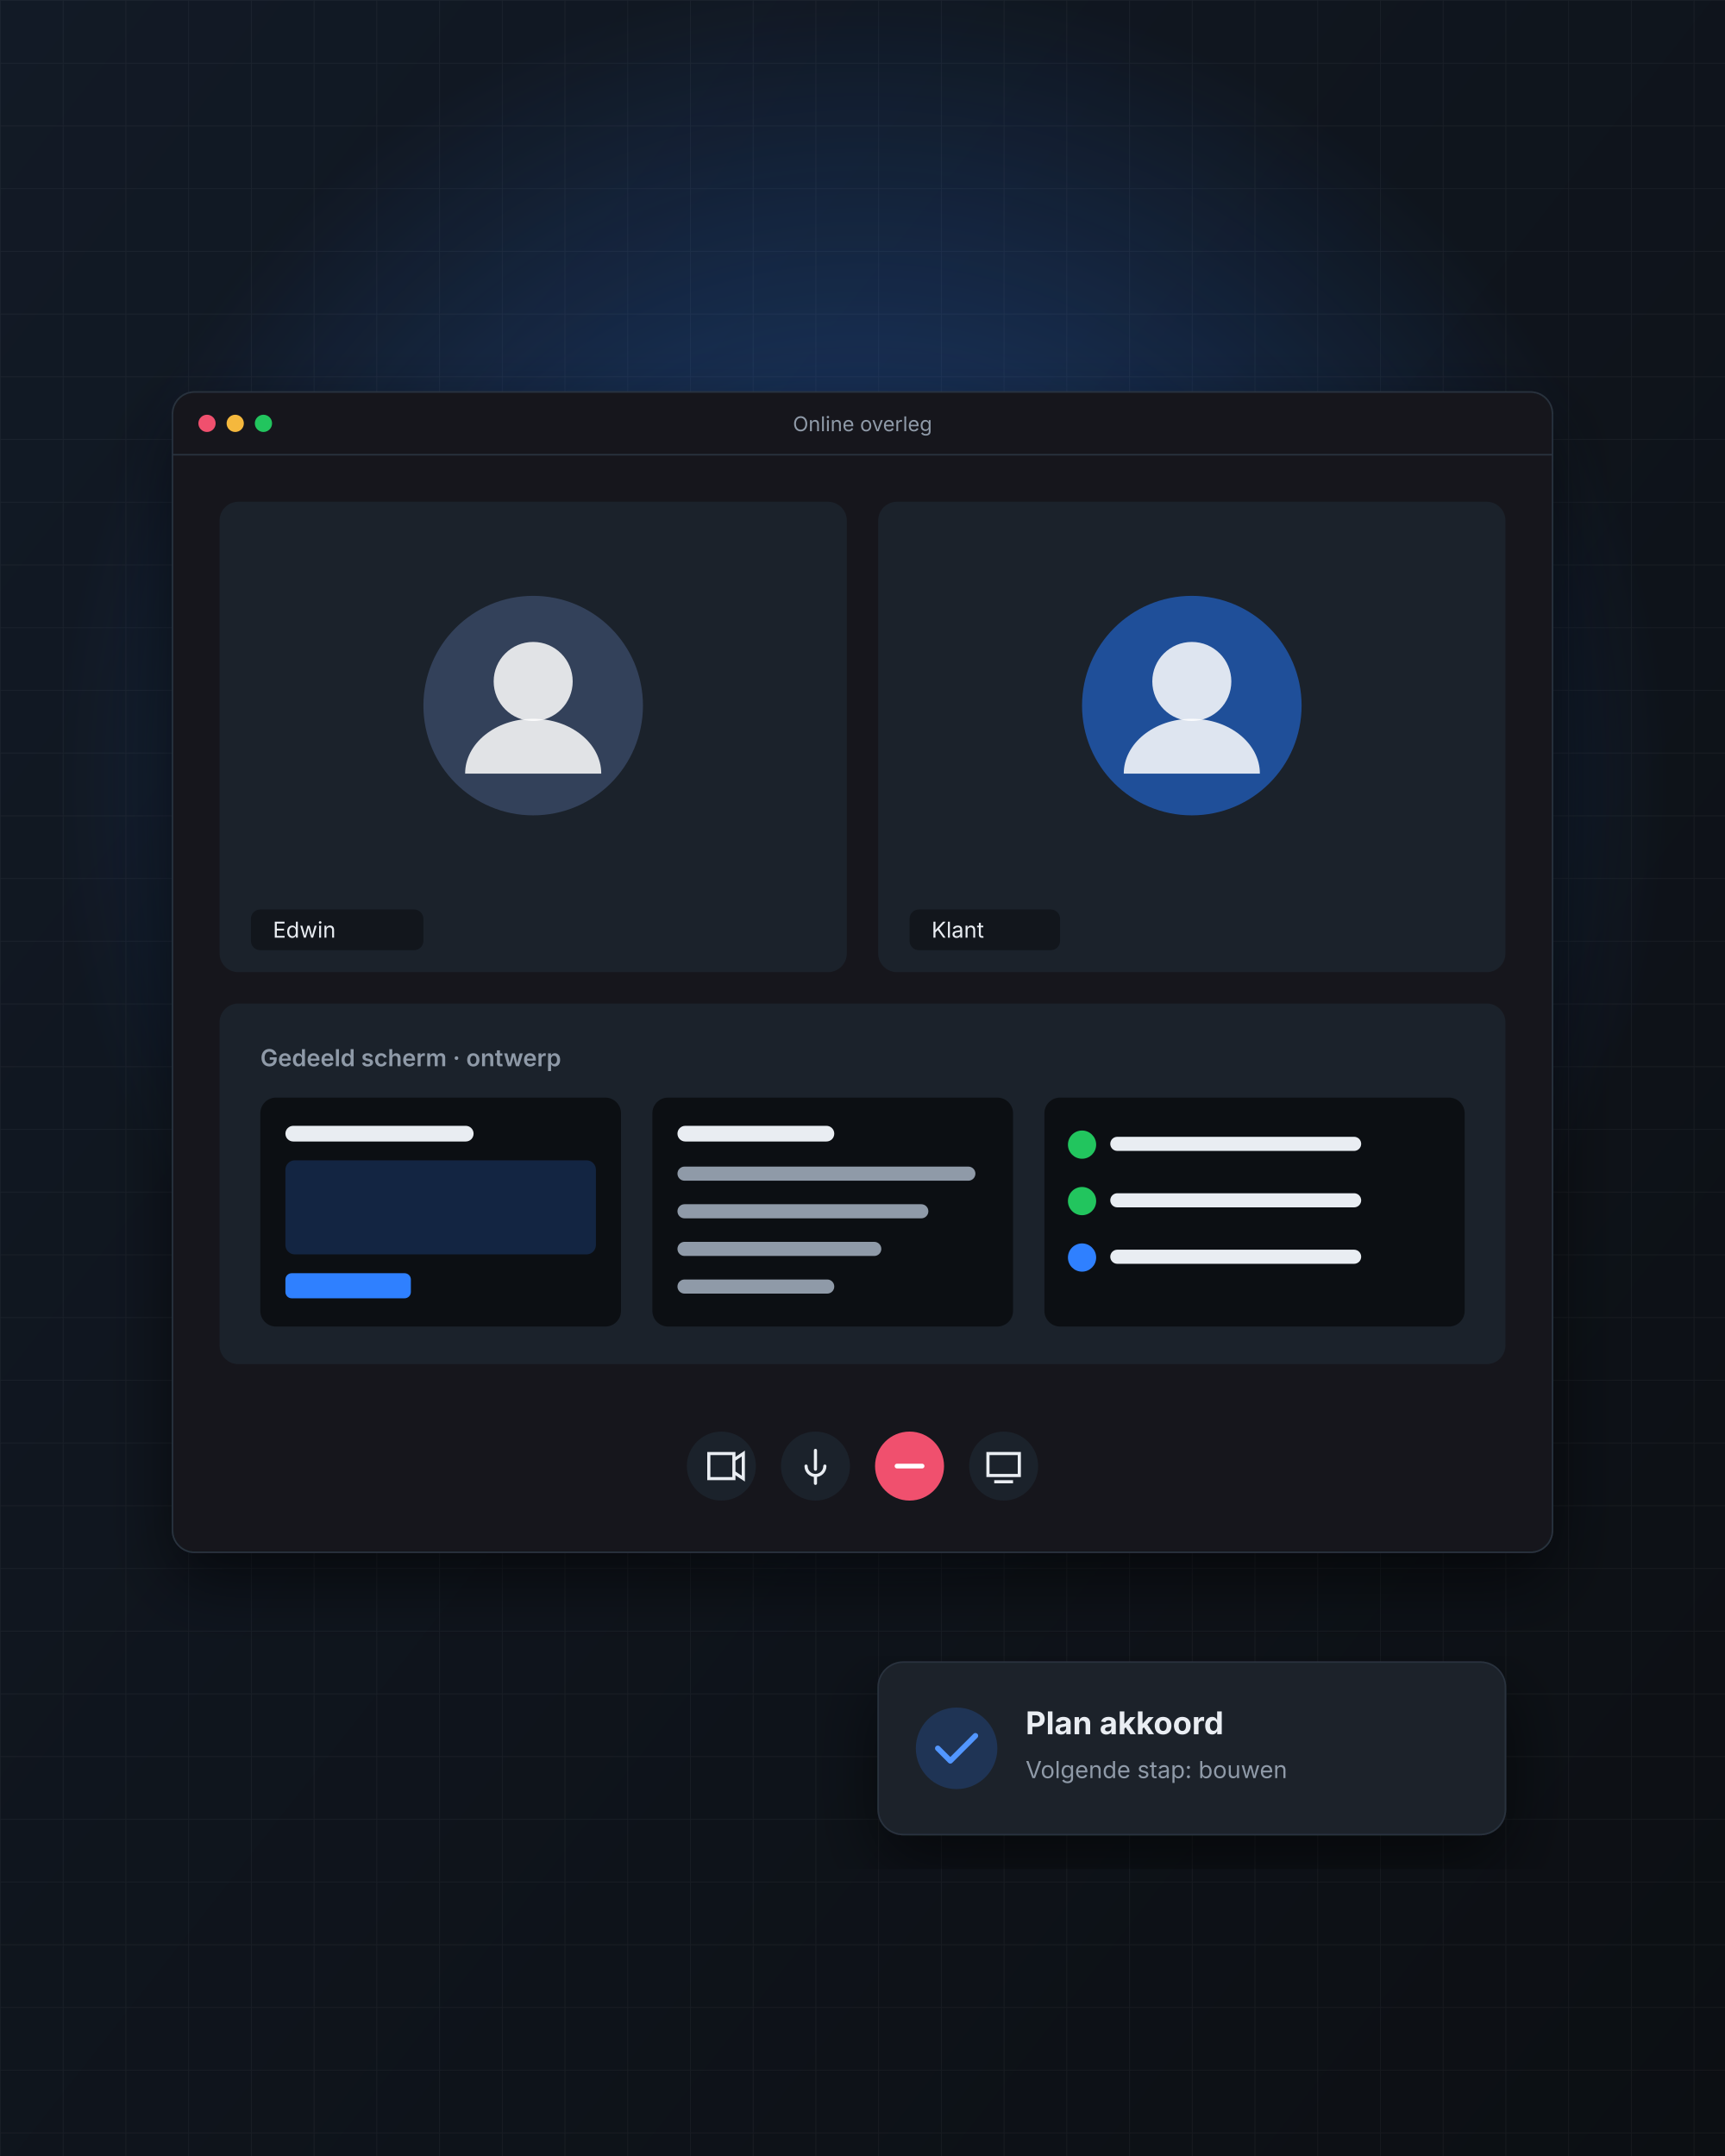
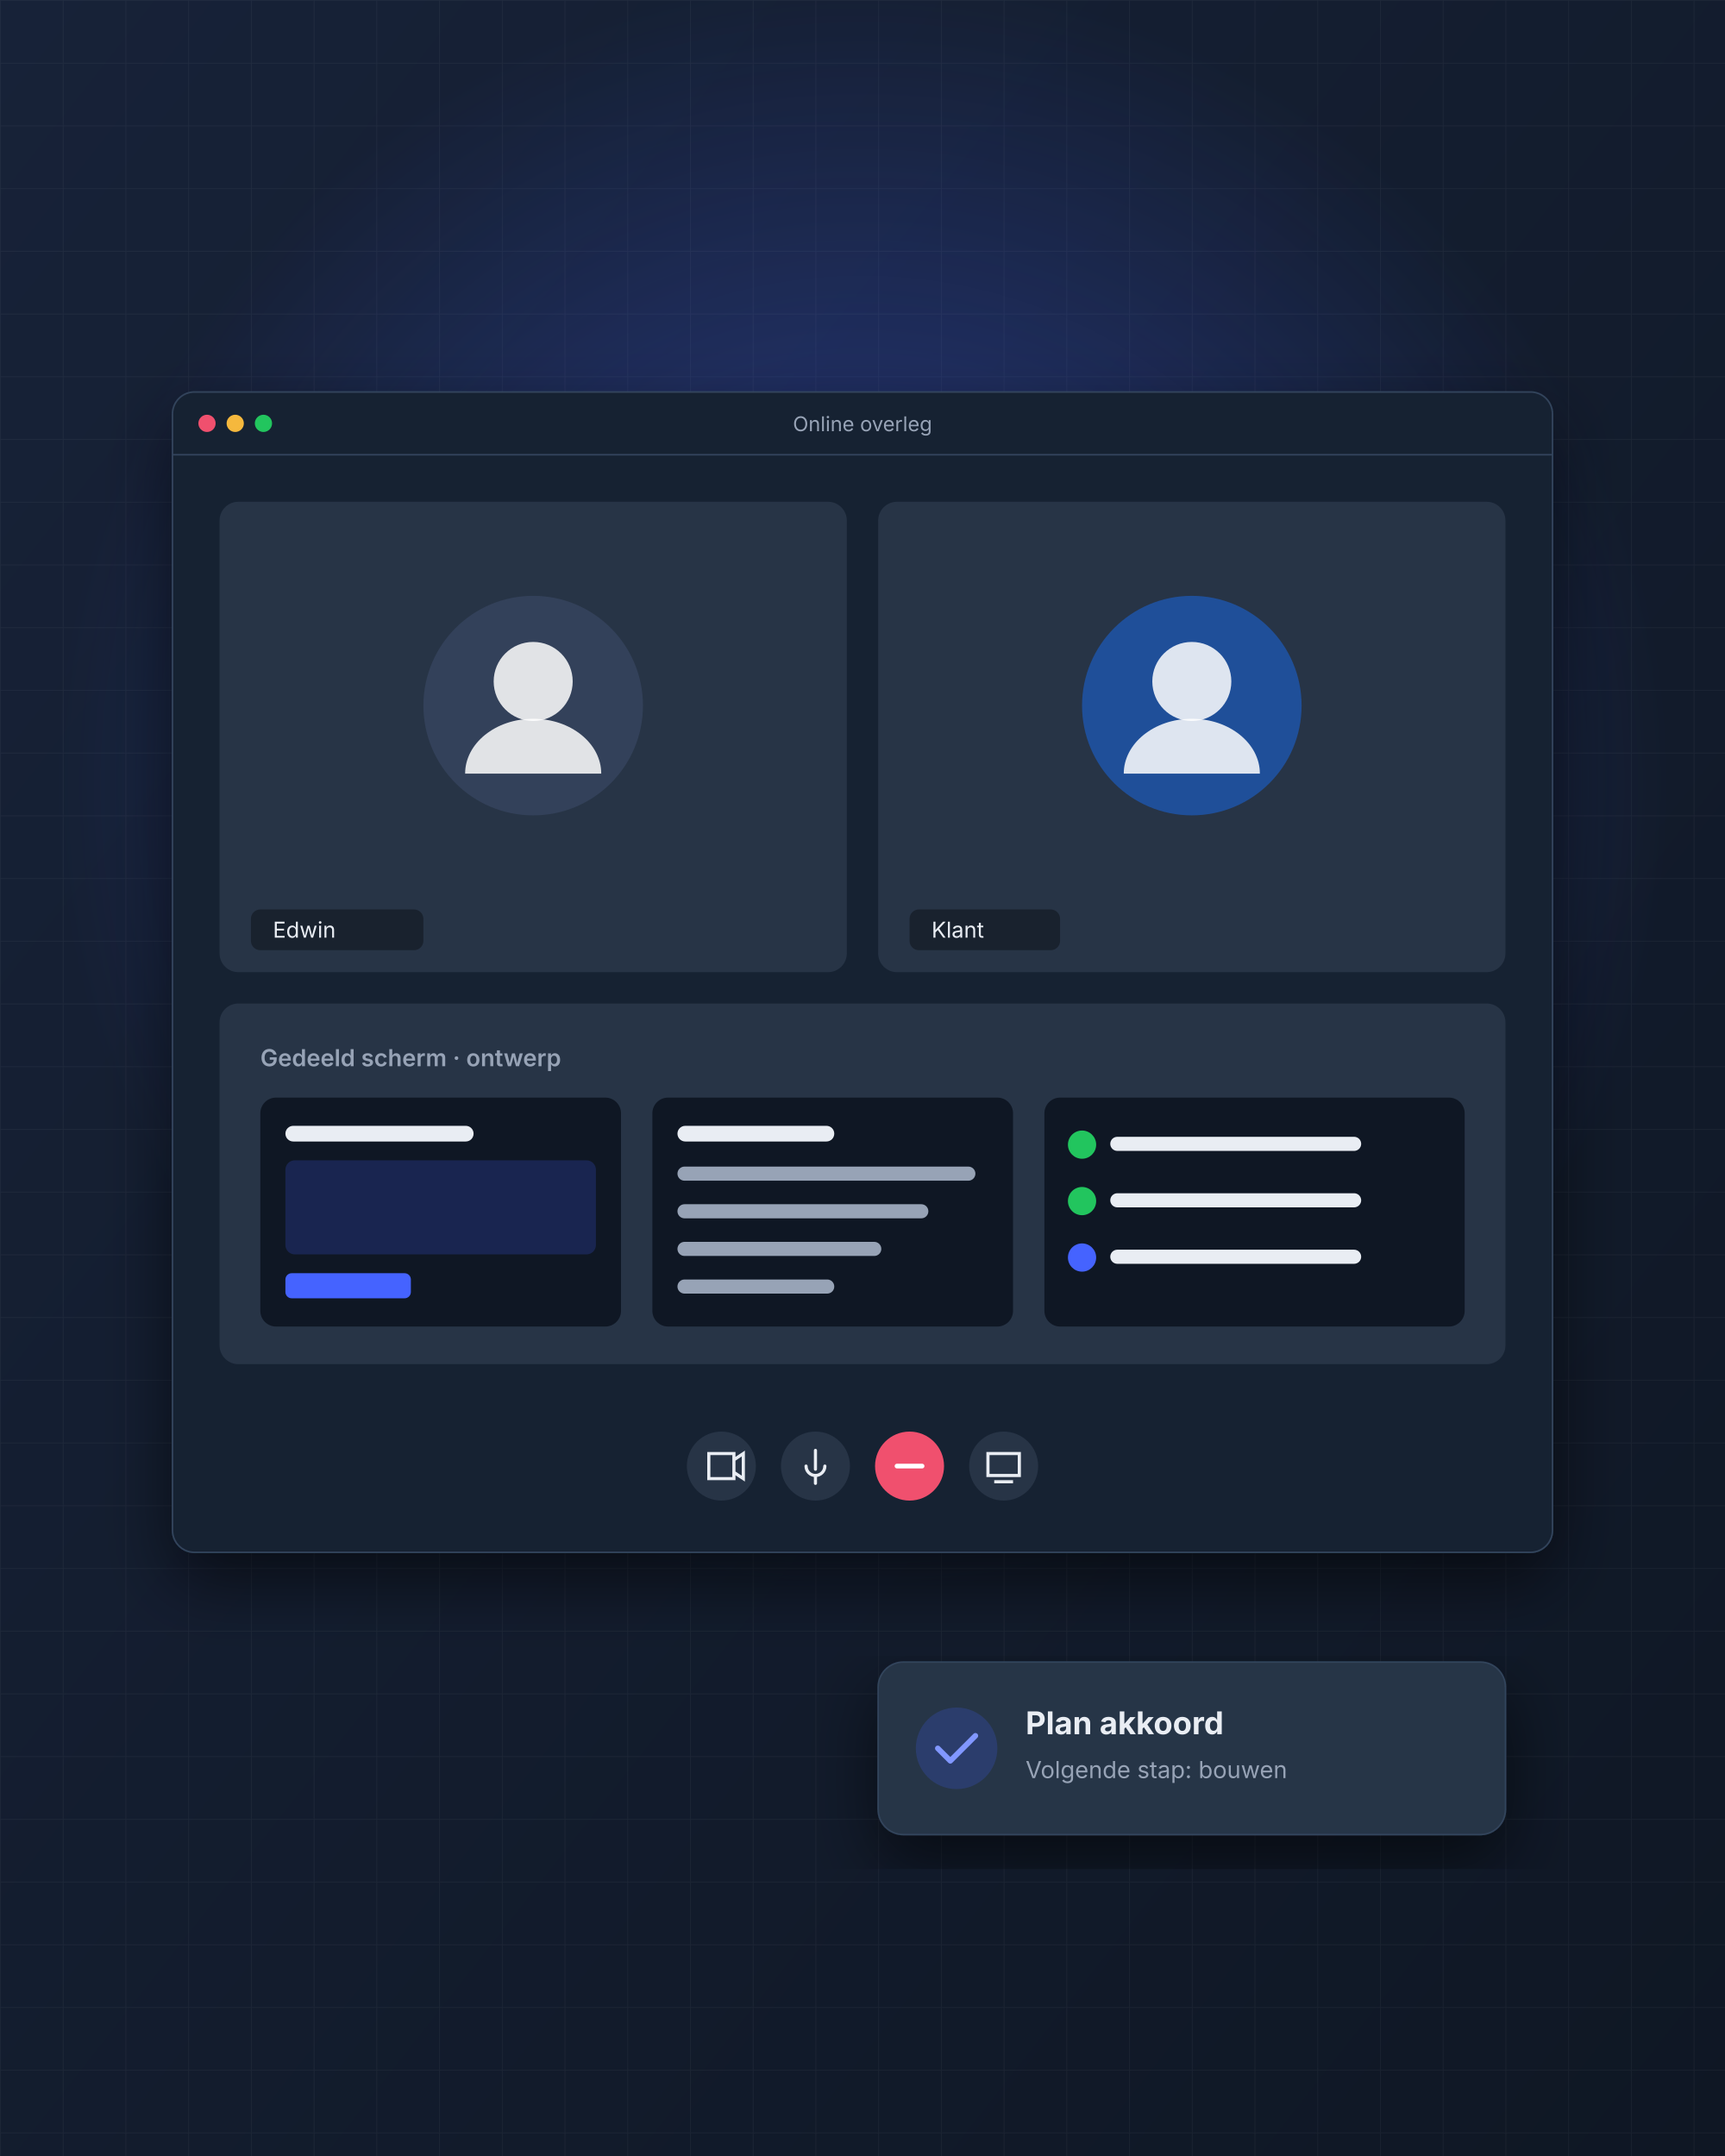
<svg xmlns="http://www.w3.org/2000/svg" width="1100" height="1375" viewBox="0 0 1100 1375">
  <defs>
    <radialGradient id="glow" cx="50%" cy="50%" r="50%">
-       <stop offset="0" stop-color="#2f80ff" stop-opacity=".45" />
-       <stop offset="1" stop-color="#2f80ff" stop-opacity="0" />
+       <stop offset="0" stop-color="#4563ff" stop-opacity=".45" />
+       <stop offset="1" stop-color="#4563ff" stop-opacity="0" />
    </radialGradient>
    <linearGradient id="bgfade" x1="0" y1="0" x2="1" y2="1">
-       <stop offset="0" stop-color="#121a26" />
-       <stop offset="1" stop-color="#0c0f13" />
+       <stop offset="0" stop-color="#172238" />
+       <stop offset="1" stop-color="#0f1724" />
    </linearGradient>
    <linearGradient id="acc" x1="0" y1="0" x2="1" y2="1">
-       <stop offset="0" stop-color="#5296ff" />
-       <stop offset="1" stop-color="#1f5fcc" />
+       <stop offset="0" stop-color="#8197ff" />
+       <stop offset="1" stop-color="#3049d8" />
    </linearGradient>
    <pattern id="grid" width="40" height="40" patternUnits="userSpaceOnUse">
      <path d="M40 0H0V40" fill="none" stroke="#ffffff" stroke-opacity=".045" />
    </pattern>
    <filter id="shadow" x="-20%" y="-20%" width="140%" height="140%">
      <feDropShadow dx="0" dy="18" stdDeviation="22" flood-color="#000" flood-opacity=".55" />
    </filter>
  </defs>
  <rect width="1100" height="1375" fill="url(#bgfade)" />
  <rect width="1100" height="1375" fill="url(#grid)" />
  <circle cx="550" cy="500" r="520" fill="url(#glow)" />
  <g filter="url(#shadow)">
-     <rect x="110" y="250" width="880" height="740" rx="14" fill="#14191f" stroke="#29323e" />
+     <rect x="110" y="250" width="880" height="740" rx="14" fill="#182233" stroke="#33445c" />
  </g>
-   <path d="M110 290H990" stroke="#29323e" />
+   <path d="M110 290H990" stroke="#33445c" />
  <circle cx="132" cy="270" r="5.5" fill="#f0506e" />
  <circle cx="150" cy="270" r="5.5" fill="#f5b83d" />
  <circle cx="168" cy="270" r="5.5" fill="#22c55e" />
-   <text x="550.0" y="275" text-anchor="middle" font-family="Inter, Segoe UI, Arial, sans-serif" font-size="13" fill="#8f9aa8">Online overleg</text>
-   <rect x="140" y="320" width="400" height="300" rx="12" fill="#1b222b" />
+   <text x="550.0" y="275" text-anchor="middle" font-family="Inter, Segoe UI, Arial, sans-serif" font-size="13" fill="#97a3b6">Online overleg</text>
+   <rect x="140" y="320" width="400" height="300" rx="12" fill="#273446" />
  <circle cx="340" cy="450" r="70" fill="#33415a" />
  <circle cx="340" cy="434.6" r="25.2" fill="#ffffff" fill-opacity=".85" />
  <path d="M296.6 493.4a43.4 35.0 0 0 1 86.8 0" fill="#ffffff" fill-opacity=".85" />
  <rect x="160" y="580" width="110" height="26" rx="6" fill="#000" fill-opacity=".35" />
-   <text x="174" y="598" font-family="Inter, Segoe UI, Arial, sans-serif" font-size="14" fill="#e9edf2">Edwin</text>
-   <rect x="560" y="320" width="400" height="300" rx="12" fill="#1b222b" />
+   <text x="174" y="598" font-family="Inter, Segoe UI, Arial, sans-serif" font-size="14" fill="#e9edf3">Edwin</text>
+   <rect x="560" y="320" width="400" height="300" rx="12" fill="#273446" />
  <circle cx="760" cy="450" r="70" fill="#1f4f99" />
  <circle cx="760" cy="434.6" r="25.2" fill="#ffffff" fill-opacity=".85" />
  <path d="M716.6 493.4a43.4 35.0 0 0 1 86.8 0" fill="#ffffff" fill-opacity=".85" />
  <rect x="580" y="580" width="96" height="26" rx="6" fill="#000" fill-opacity=".35" />
-   <text x="594" y="598" font-family="Inter, Segoe UI, Arial, sans-serif" font-size="14" fill="#e9edf2">Klant</text>
-   <rect x="140" y="640" width="820" height="230" rx="12" fill="#1b222b" />
-   <text x="166" y="680" font-family="Inter, Segoe UI, Arial, sans-serif" font-size="15" font-weight="600" fill="#8f9aa8">Gedeeld scherm · ontwerp</text>
-   <rect x="166" y="700" width="230" height="146" rx="10" fill="#0c0f13" />
-   <rect x="182" y="718" width="120" height="10" rx="5.0" fill="#e9edf2" />
-   <rect x="182" y="740" width="198" height="60" rx="6" fill="#2f80ff" fill-opacity=".2" />
-   <rect x="182" y="812" width="80" height="16" rx="4" fill="#2f80ff" />
-   <rect x="416" y="700" width="230" height="146" rx="10" fill="#0c0f13" />
-   <rect x="432" y="718" width="100" height="10" rx="5.0" fill="#e9edf2" />
-   <rect x="432" y="744" width="190" height="9" rx="4.5" fill="#8f9aa8" />
-   <rect x="432" y="768" width="160" height="9" rx="4.5" fill="#8f9aa8" />
-   <rect x="432" y="792" width="130" height="9" rx="4.5" fill="#8f9aa8" />
-   <rect x="432" y="816" width="100" height="9" rx="4.5" fill="#8f9aa8" />
-   <rect x="666" y="700" width="268" height="146" rx="10" fill="#0c0f13" />
+   <text x="594" y="598" font-family="Inter, Segoe UI, Arial, sans-serif" font-size="14" fill="#e9edf3">Klant</text>
+   <rect x="140" y="640" width="820" height="230" rx="12" fill="#273446" />
+   <text x="166" y="680" font-family="Inter, Segoe UI, Arial, sans-serif" font-size="15" font-weight="600" fill="#97a3b6">Gedeeld scherm · ontwerp</text>
+   <rect x="166" y="700" width="230" height="146" rx="10" fill="#0f1724" />
+   <rect x="182" y="718" width="120" height="10" rx="5.0" fill="#e9edf3" />
+   <rect x="182" y="740" width="198" height="60" rx="6" fill="#4563ff" fill-opacity=".2" />
+   <rect x="182" y="812" width="80" height="16" rx="4" fill="#4563ff" />
+   <rect x="416" y="700" width="230" height="146" rx="10" fill="#0f1724" />
+   <rect x="432" y="718" width="100" height="10" rx="5.0" fill="#e9edf3" />
+   <rect x="432" y="744" width="190" height="9" rx="4.5" fill="#97a3b6" />
+   <rect x="432" y="768" width="160" height="9" rx="4.5" fill="#97a3b6" />
+   <rect x="432" y="792" width="130" height="9" rx="4.5" fill="#97a3b6" />
+   <rect x="432" y="816" width="100" height="9" rx="4.5" fill="#97a3b6" />
+   <rect x="666" y="700" width="268" height="146" rx="10" fill="#0f1724" />
  <circle cx="690" cy="730" r="9" fill="#22c55e" />
-   <rect x="708" y="725" width="160" height="9" rx="4.5" fill="#e9edf2" />
+   <rect x="708" y="725" width="160" height="9" rx="4.5" fill="#e9edf3" />
  <circle cx="690" cy="766" r="9" fill="#22c55e" />
-   <rect x="708" y="761" width="160" height="9" rx="4.5" fill="#e9edf2" />
-   <circle cx="690" cy="802" r="9" fill="#2f80ff" />
-   <rect x="708" y="797" width="160" height="9" rx="4.5" fill="#e9edf2" />
-   <circle cx="460" cy="935" r="22" fill="#1b222b" />
-   <circle cx="520" cy="935" r="22" fill="#1b222b" />
+   <rect x="708" y="761" width="160" height="9" rx="4.5" fill="#e9edf3" />
+   <circle cx="690" cy="802" r="9" fill="#4563ff" />
+   <rect x="708" y="797" width="160" height="9" rx="4.5" fill="#e9edf3" />
+   <circle cx="460" cy="935" r="22" fill="#273446" />
+   <circle cx="520" cy="935" r="22" fill="#273446" />
  <circle cx="580" cy="935" r="22" fill="#f0506e" />
-   <circle cx="640" cy="935" r="22" fill="#1b222b" />
-   <path d="M452 927h16v16h-16zM468 931l6-4v16l-6-4" fill="none" stroke="#e9edf2" stroke-width="2" />
-   <path d="M520 925v12a5 5 0 0 0 0 0M514 935a6 6 0 0 0 12 0M520 941v5" stroke="#e9edf2" stroke-width="2" fill="none" stroke-linecap="round" />
+   <circle cx="640" cy="935" r="22" fill="#273446" />
+   <path d="M452 927h16v16h-16zM468 931l6-4v16l-6-4" fill="none" stroke="#e9edf3" stroke-width="2" />
+   <path d="M520 925v12a5 5 0 0 0 0 0M514 935a6 6 0 0 0 12 0M520 941v5" stroke="#e9edf3" stroke-width="2" fill="none" stroke-linecap="round" />
  <path d="M572 935h16" stroke="#fff" stroke-width="3" stroke-linecap="round" />
-   <path d="M630 927h20v14h-20zM634 945h12" stroke="#e9edf2" stroke-width="2" fill="none" />
+   <path d="M630 927h20v14h-20zM634 945h12" stroke="#e9edf3" stroke-width="2" fill="none" />
  <g filter="url(#shadow)">
-     <rect x="560" y="1060" width="400" height="110" rx="16" fill="#1b222b" stroke="#29323e" />
+     <rect x="560" y="1060" width="400" height="110" rx="16" fill="#273446" stroke="#33445c" />
  </g>
-   <circle cx="610" cy="1115" r="26" fill="#2f80ff" fill-opacity=".2" />
-   <path d="M598 1115l8 8 16-16" stroke="#5296ff" stroke-width="3.5" fill="none" stroke-linecap="round" stroke-linejoin="round" />
-   <text x="654" y="1106" font-family="Inter, Segoe UI, Arial, sans-serif" font-size="20" font-weight="700" fill="#e9edf2">Plan akkoord</text>
-   <text x="654" y="1134" font-family="Inter, Segoe UI, Arial, sans-serif" font-size="15" fill="#8f9aa8">Volgende stap: bouwen</text>
+   <circle cx="610" cy="1115" r="26" fill="#4563ff" fill-opacity=".2" />
+   <path d="M598 1115l8 8 16-16" stroke="#8197ff" stroke-width="3.5" fill="none" stroke-linecap="round" stroke-linejoin="round" />
+   <text x="654" y="1106" font-family="Inter, Segoe UI, Arial, sans-serif" font-size="20" font-weight="700" fill="#e9edf3">Plan akkoord</text>
+   <text x="654" y="1134" font-family="Inter, Segoe UI, Arial, sans-serif" font-size="15" fill="#97a3b6">Volgende stap: bouwen</text>
</svg>
